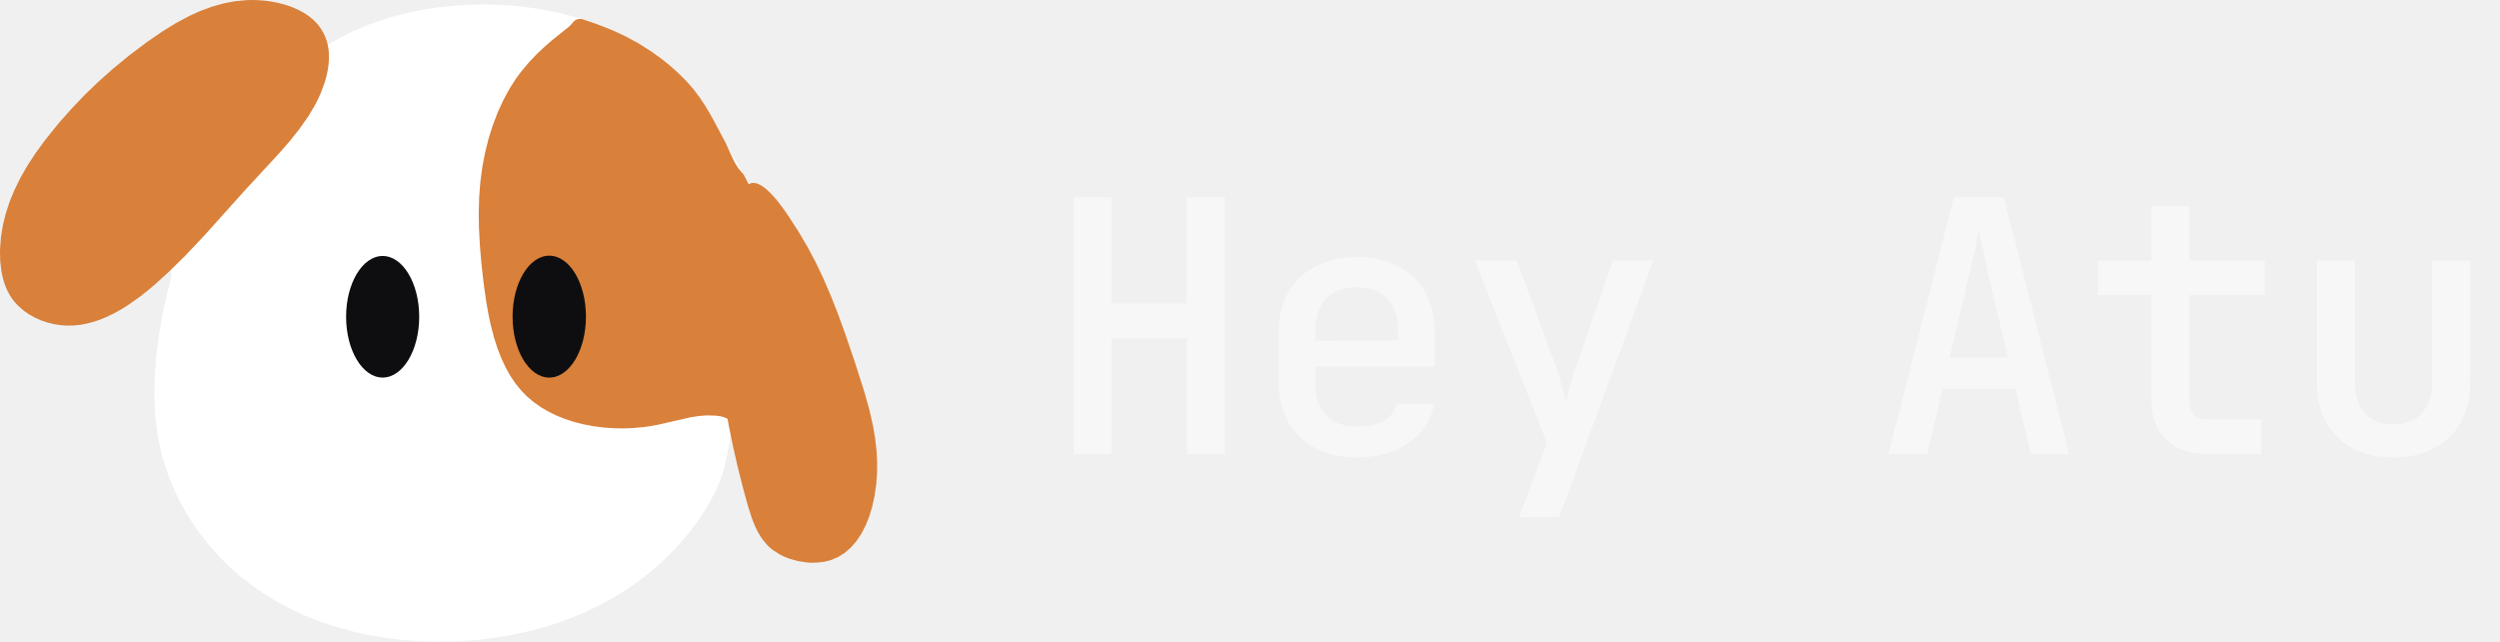
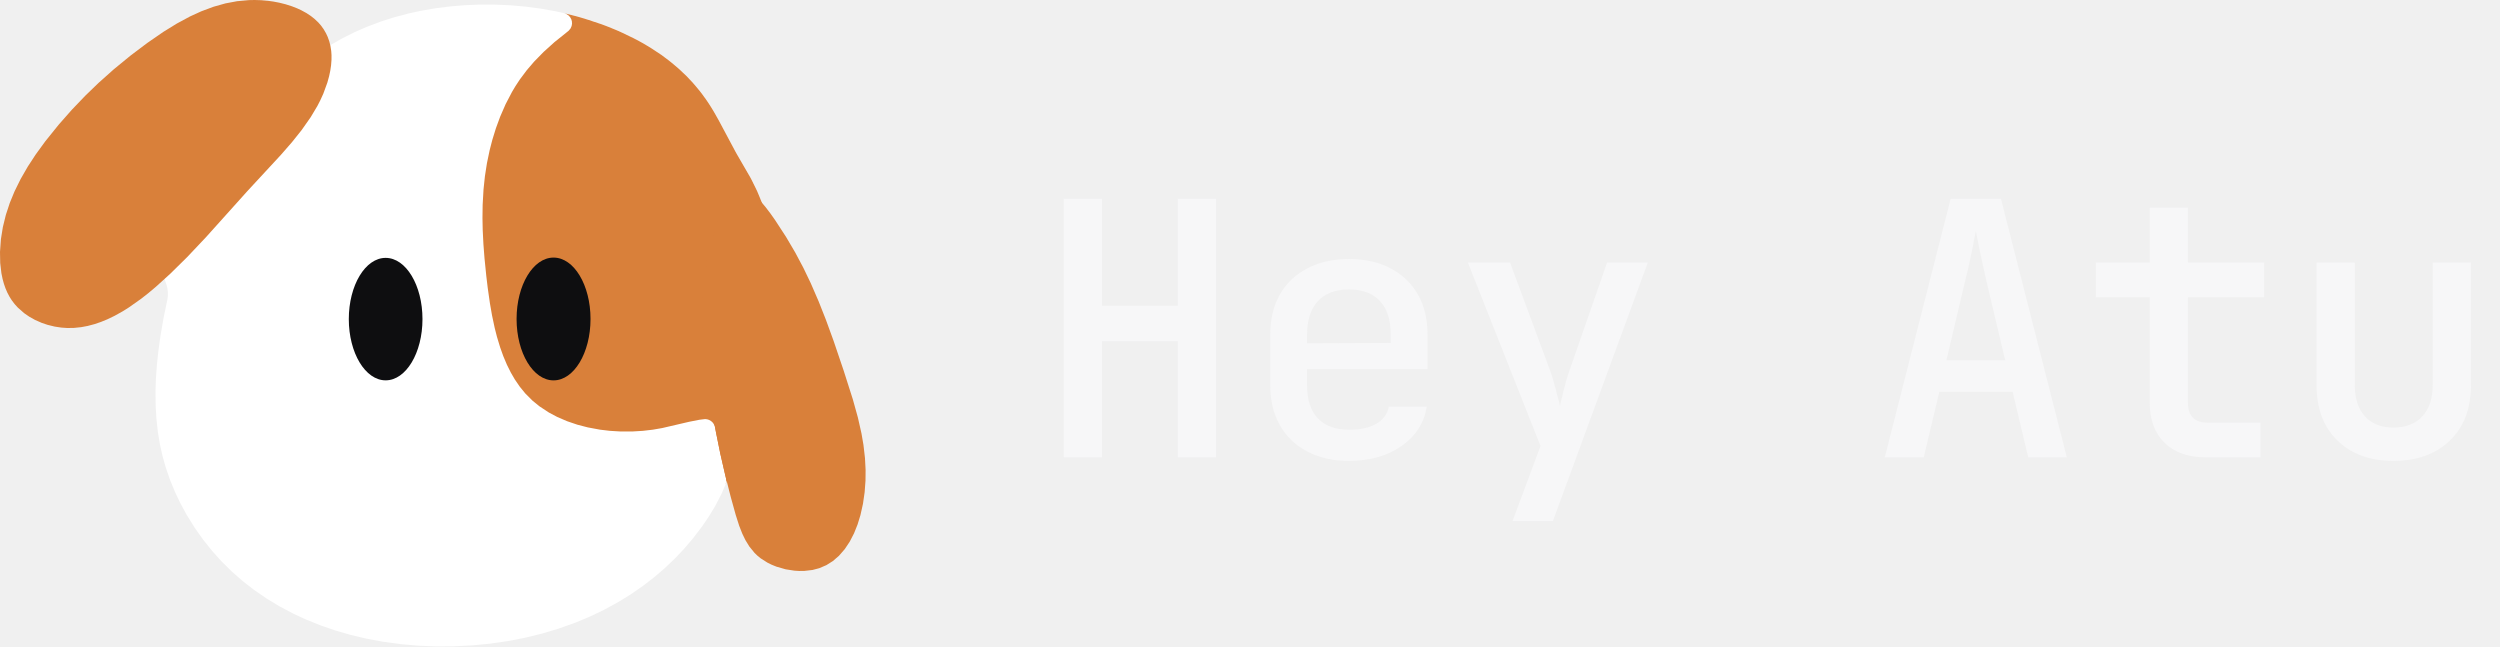
- <svg xmlns="http://www.w3.org/2000/svg" viewBox="-0.61 11.74 2463.32 632.27">
+ <svg xmlns="http://www.w3.org/2000/svg" viewBox="-0.61 11.74 2445.22 632.23">
  <defs>
    <clipPath id="lh">
-       <path d="M460.43 16.49L447.70 17.28L433.75 18.70L421.15 20.49L409.90 22.53L396.30 25.58L385.30 28.54L372.07 32.74L361.43 36.66L349.83 41.54L339.62 46.41L330.73 51.12L319.88 57.50L310.35 63.68L300.02 70.99L289.96 78.74L280.16 86.89L268.73 97.14L258.56 106.94L248.68 117.07L235.65 131.33L223.98 145.04L216.00 155.08L206.13 168.46L199.00 179.01L192.95 188.71L186.70 199.73L181.51 209.87L176.78 220.23L170.82 235.59L163.78 257.01L157.56 273.97L156.45 278.36L156.55 279.74L156.81 280.17L157.76 280.49L159.94 280.05L165.00 278.26L166.83 278.21L167.64 278.68L168.16 279.50L168.46 282.08L167.52 287.76L162.04 309.57L158.77 325.89L155.65 344.93L153.28 364.09L151.84 383.30L151.47 399.94L152.12 417.78L153.64 432.96L155.65 445.51L158.40 457.94L161.52 469.00L165.71 481.13L170.60 493.03L175.59 503.52L181.74 514.89L188.50 525.92L196.60 537.60L206.16 549.75L216.44 561.20L226.43 571.03L236.92 580.20L247.89 588.72L260.35 597.28L273.30 605.08L286.69 612.13L300.48 618.45L314.63 624.05L329.10 628.93L346.33 633.74L361.34 637.11L377.82 640.00L393.17 641.97L409.92 643.36L428.03 644.01L446.15 643.80L462.92 642.85L478.33 641.33L496.15 638.76L512.51 635.60L531.10 631.01L545.73 626.60L562.45 620.62L576.46 614.76L590.13 608.22L603.43 600.99L617.38 592.36L628.79 584.42L641.76 574.25L651.34 565.85L660.55 556.94L668.50 548.49L676.95 538.60L683.41 530.32L691.01 519.54L697.93 508.41L703.44 498.18L706.16 492.44L709.05 485.54L711.52 478.63L713.23 472.87L716.22 459.63L720.45 435.85L721.29 432.41L722.18 429.96L722.78 428.99L723.36 428.60L723.92 428.83L724.44 429.69L725.28 433.46L726.73 444.06L727.57 446.23L728.31 446.45L729.17 445.77L730.13 444.37L732.74 439.03L737.79 426.93L742.33 414.63L747.75 397.32L752.36 378.72L755.86 359.99L758.51 339.77L759.86 323.17L760.44 306.48L760.17 289.76L759.24 275.66L757.44 260.37L754.78 245.23L751.53 231.52L747.47 218.04L744.91 210.80L741.63 202.54L735.34 189.08L731.92 182.77L718.74 160.08L700.56 126.04L694.54 115.92L688.77 107.28L682.55 99.11L675.90 91.39L667.01 82.38L657.55 74.04L646.54 65.62L634.96 57.96L621.78 50.43L610.41 44.79L596.41 38.74L582.10 33.44L568.76 29.22L552.77 25.00L539.08 22.08L522.75 19.39L505.03 17.40L489.76 16.44L474.46 16.16Z" />
+       <path d="M160.81 265.31L159.29 270.98L158.91 274.91L158.96 277.87L159.94 283.70L162.24 290.18L163.09 293.53L163.58 297.45L163.58 300.91L163.19 304.35L159.24 323.37L156.25 340.90L154.28 355.14L152.80 369.21L151.85 383.08L151.49 394.60L151.64 408.65L152.39 421.36L153.81 434.24L155.89 446.78L158.40 457.96L161.55 469.09L165.73 481.19L170.52 492.85L175.59 503.53L181.74 514.89L189.79 527.89L198.18 539.73L207.04 550.79L216.28 561.03L226.31 570.92L236.98 580.25L247.74 588.61L260.44 597.34L272.99 604.90L285.55 611.57L298.17 617.46L313.25 623.54L327.75 628.51L342.41 632.74L357.36 636.29L373.79 639.37L391.69 641.81L408.42 643.27L425.44 643.97L442.29 643.92L461.41 642.97L478.35 641.33L496.15 638.76L512.52 635.60L529.74 631.38L545.47 626.68L562.17 620.73L576.53 614.73L589.92 608.33L603.53 600.93L616.23 593.12L628.86 584.37L639.67 575.98L649.33 567.68L659.65 557.85L668.56 548.43L676.86 538.72L686.39 526.25L693.16 516.24L699.23 506.14L705.11 494.72L709.08 485.46L712.27 476.24L715.63 463.15L717.43 458.58L719.12 455.59L721.14 452.81L723.12 450.62L727.81 446.21L730.84 442.33L733.18 438.00L737.80 426.92L743.55 411.05L748.43 394.85L752.38 378.63L756.03 358.90L758.09 343.59L759.62 326.99L760.38 310.31L760.28 292.55L759.26 275.87L757.47 260.58L754.84 245.52L751.60 231.77L748.74 221.94L744.89 210.74L740.64 200.22L736.53 191.43L732.03 182.96L718.81 160.21L700.56 126.04L695.39 117.28L690.93 110.38L684.89 102.05L677.71 93.40L670.58 85.84L662.53 78.29L654.60 71.66L646.27 65.43L635.16 58.08L626.16 52.81L615.27 47.11L603.40 41.64L591.96 37.00L579.76 32.65L565.09 28.17L552.98 25.05L540.54 22.36L527.79 20.13L512.85 18.16L498.87 16.93L483.29 16.24L468.08 16.24L454.04 16.83L439.98 17.99L425.27 19.85L410.25 22.46L398.76 24.98L385.29 28.54L371.98 32.77L358.13 37.99L346.32 43.15L333.96 49.35L323.36 55.38L312.38 62.32L300.22 70.84L288.11 80.23L275.60 90.88L263.27 102.32L248.63 117.12L235.60 131.38L222.50 146.86L212.08 160.24L202.54 173.66L194.44 186.25L187.91 197.50L181.55 209.78L176.87 220.02L172.07 232.07L163.84 256.84Z" />
    </clipPath>
  </defs>
-   <path fill="#FFFFFF" d="M460.43 16.49L447.70 17.28L433.75 18.70L421.15 20.49L409.90 22.53L396.30 25.58L385.30 28.54L372.07 32.74L361.43 36.66L349.83 41.54L339.62 46.41L330.73 51.12L319.88 57.50L310.35 63.68L300.02 70.99L289.96 78.74L280.16 86.89L268.73 97.14L258.56 106.94L248.68 117.07L235.65 131.33L223.98 145.04L216.00 155.08L206.13 168.46L199.00 179.01L192.95 188.71L186.70 199.73L181.51 209.87L176.78 220.23L170.82 235.59L163.78 257.01L157.56 273.97L156.45 278.36L156.55 279.74L156.81 280.17L157.76 280.49L159.94 280.05L165.00 278.26L166.83 278.21L167.64 278.68L168.16 279.50L168.46 282.08L167.52 287.76L162.04 309.57L158.77 325.89L155.65 344.93L153.28 364.09L151.84 383.30L151.47 399.94L152.12 417.78L153.64 432.96L155.65 445.51L158.40 457.94L161.52 469.00L165.71 481.13L170.60 493.03L175.59 503.52L181.74 514.89L188.50 525.92L196.60 537.60L206.16 549.75L216.44 561.20L226.43 571.03L236.92 580.20L247.89 588.72L260.35 597.28L273.30 605.08L286.69 612.13L300.48 618.45L314.63 624.05L329.10 628.93L346.33 633.74L361.34 637.11L377.82 640.00L393.17 641.97L409.92 643.36L428.03 644.01L446.15 643.80L462.92 642.85L478.33 641.33L496.15 638.76L512.51 635.60L531.10 631.01L545.73 626.60L562.45 620.62L576.46 614.76L590.13 608.22L603.43 600.99L617.38 592.36L628.79 584.42L641.76 574.25L651.34 565.85L660.55 556.94L668.50 548.49L676.95 538.60L683.41 530.32L691.01 519.54L697.93 508.41L703.44 498.18L706.16 492.44L709.05 485.54L711.52 478.63L713.23 472.87L716.22 459.63L720.45 435.85L721.29 432.41L722.18 429.96L722.78 428.99L723.36 428.60L723.92 428.83L724.44 429.69L725.28 433.46L726.73 444.06L727.57 446.23L728.31 446.45L729.17 445.77L730.13 444.37L732.74 439.03L737.79 426.93L742.33 414.63L747.75 397.32L752.36 378.72L755.86 359.99L758.51 339.77L759.86 323.17L760.44 306.48L760.17 289.76L759.24 275.66L757.44 260.37L754.78 245.23L751.53 231.52L747.47 218.04L744.91 210.80L741.63 202.54L735.34 189.08L731.92 182.77L718.74 160.08L700.56 126.04L694.54 115.92L688.77 107.28L682.55 99.11L675.90 91.39L667.01 82.38L657.55 74.04L646.54 65.62L634.96 57.96L621.78 50.43L610.41 44.79L596.41 38.74L582.10 33.44L568.76 29.22L552.77 25.00L539.08 22.08L522.75 19.39L505.03 17.40L489.76 16.44L474.46 16.16Z" />
-   <path fill="#D9803A" clip-path="url(#lh)" d="M471.29 221.12L471.52 236.61L472.51 254.81L474.00 271.94L476.09 290.63L478.56 308.27L480.93 321.71L483.21 332.31L486.60 345.17L489.81 355.11L493.60 364.85L497.98 374.17L502.84 382.71L507.78 389.95L513.16 396.54L518.45 401.98L525.03 407.63L532.12 412.68L539.84 417.23L547.88 421.16L556.35 424.56L565.31 427.47L574.32 429.77L584.96 431.79L594.46 433.00L604.05 433.68L613.66 433.85L623.23 433.52L633.66 432.57L640.64 431.58L648.12 430.20L679.82 422.95L688.39 421.62L695.70 421.04L704.66 421.25L709.51 421.89L712.94 422.73L716.55 424.37L719.24 426.69L720.95 427.80L723.58 428.83L726.57 430.51L728.46 431.05L730.86 431.14L733.19 430.59L735.30 429.44L737.03 427.78L738.17 425.92L739.18 423.34L744.39 408.47L748.40 394.97L751.23 383.76L753.87 371.33L756.26 357.44L757.79 346.17L759.12 333.43L759.86 323.18L760.38 310.41L760.38 296.17L759.91 284.61L758.88 271.88L757.44 260.35L755.58 249.25L753.42 239.06L750.57 228.04L746.74 215.89L742.67 205.05L738.07 194.59L732.41 183.68L727.26 177.67L723.87 172.28L721.05 166.58L714.78 152.71L704.47 133.13L697.33 120.47L693.17 113.78L688.76 107.26L683.38 100.13L678.90 94.88L673.00 88.61L667.02 82.77L660.41 76.87L652.47 70.42L641.56 62.51L628.67 54.39L615.13 47.06L603.65 41.75L588.18 35.59L573.25 30.59L571.48 30.33L569.02 30.57L566.93 31.35L565.25 32.48L562.37 35.94L560.19 38.09L543.72 51.25L534.68 59.15L528.03 65.52L520.84 73.10L513.40 81.96L507.94 89.33L502.07 98.42L495.70 110.02L490.06 122.28L484.83 136.03L480.90 148.64L477.69 161.38L474.98 175.37L472.93 190.57L471.73 205.77Z" />
-   <path fill="#D9803A" d="M740.06 192.17L737.75 193.03L735.24 194.77L732.88 197.20L730.36 200.61L727.74 205.05L724.79 210.99L719.48 223.74L714.85 237.48L712.70 245.09L710.50 254.22L707.75 269.08L705.91 284.43L704.92 299.93L704.66 315.08L705.08 332.00L706.11 348.45L708.03 368.19L710.40 386.76L713.71 408.37L717.70 430.76L721.90 451.40L726.73 472.55L732.12 493.79L737.02 511.46L740.41 522.06L743.42 529.73L746.49 536.04L750.40 542.40L755.44 548.56L758.12 551.16L761.49 553.90L768.05 558.07L772.12 560.08L776.91 562.01L785.82 564.57L794.39 565.91L798.96 566.20L804.02 566.16L812.15 565.21L818.72 563.48L825.67 560.49L831.98 556.52L838.01 551.31L843.66 544.80L848.55 537.44L852.72 529.34L856.19 520.67L858.99 511.55L861.46 500.44L863.09 489.14L863.92 477.87L864.02 467.33L863.42 455.85L861.93 442.93L860.01 431.77L856.45 416.00L851.52 398.29L842.58 370.26L832.71 341.13L825.19 320.49L818.16 302.69L810.39 284.76L803.17 269.72L795.12 254.58L786.27 239.56L775.78 223.43L771.09 216.75L766.18 210.30L762.16 205.53L758.39 201.52L754.93 198.31L751.84 195.87L748.40 193.74L745.40 192.49L742.50 191.96Z" />
+   <path fill="#FFFFFF" d="M160.81 265.31L159.29 270.98L158.91 274.91L158.96 277.87L159.94 283.70L162.24 290.18L163.09 293.53L163.58 297.45L163.58 300.91L163.19 304.35L159.24 323.37L156.25 340.90L154.28 355.14L152.80 369.21L151.85 383.08L151.49 394.60L151.64 408.65L152.39 421.36L153.81 434.24L155.89 446.78L158.40 457.96L161.55 469.09L165.73 481.19L170.52 492.85L175.59 503.53L181.74 514.89L189.79 527.89L198.18 539.73L207.04 550.79L216.28 561.03L226.31 570.92L236.98 580.25L247.74 588.61L260.44 597.34L272.99 604.90L285.55 611.57L298.17 617.46L313.25 623.54L327.75 628.51L342.41 632.74L357.36 636.29L373.79 639.37L391.69 641.81L408.42 643.27L425.44 643.97L442.29 643.92L461.41 642.97L478.35 641.33L496.15 638.76L512.52 635.60L529.74 631.38L545.47 626.68L562.17 620.73L576.53 614.73L589.92 608.33L603.53 600.93L616.23 593.12L628.86 584.37L639.67 575.98L649.33 567.68L659.65 557.85L668.56 548.43L676.86 538.72L686.39 526.25L693.16 516.24L699.23 506.14L705.11 494.72L709.08 485.46L712.27 476.24L715.63 463.15L717.43 458.58L719.12 455.59L721.14 452.81L723.12 450.62L727.81 446.21L730.84 442.33L733.18 438.00L737.80 426.92L743.55 411.05L748.43 394.85L752.38 378.63L756.03 358.90L758.09 343.59L759.62 326.99L760.38 310.31L760.28 292.55L759.26 275.87L757.47 260.58L754.84 245.52L751.60 231.77L748.74 221.94L744.89 210.74L740.64 200.22L736.53 191.43L732.03 182.96L718.81 160.21L700.56 126.04L695.39 117.28L690.93 110.38L684.89 102.05L677.71 93.40L670.58 85.84L662.53 78.29L654.60 71.66L646.27 65.43L635.16 58.08L626.16 52.81L615.27 47.11L603.40 41.64L591.96 37.00L579.76 32.65L565.09 28.17L552.98 25.05L540.54 22.36L527.79 20.13L512.85 18.16L498.87 16.93L483.29 16.24L468.08 16.24L454.04 16.83L439.98 17.99L425.27 19.85L410.25 22.46L398.76 24.98L385.29 28.54L371.98 32.77L358.13 37.99L346.32 43.15L333.96 49.35L323.36 55.38L312.38 62.32L300.22 70.84L288.11 80.23L275.60 90.88L263.27 102.32L248.63 117.12L235.60 131.38L222.50 146.86L212.08 160.24L202.54 173.66L194.44 186.25L187.91 197.50L181.55 209.78L176.87 220.02L172.07 232.07L163.84 256.84Z" />
+   <path fill="#D9803A" clip-path="url(#lh)" d="M471.29 225.05L471.52 236.71L472.23 250.71L473.26 264.11L475.00 281.41L476.43 293.36L478.54 308.15L480.65 320.26L483.23 332.41L485.42 341.03L488.58 351.49L491.66 360.10L495.20 368.48L499.05 376.19L502.94 382.88L507.78 389.95L513.11 396.49L520.26 403.65L526.94 409.09L536.17 415.18L544.33 419.52L554.00 423.69L564.09 427.12L574.31 429.77L586.19 431.98L595.92 433.14L606.58 433.78L617.86 433.77L628.29 433.13L637.95 432.00L647.09 430.41L673.53 424.26L683.42 422.32L689.00 421.63L690.97 421.84L692.86 422.43L694.87 423.58L696.34 424.90L697.52 426.49L698.56 428.91L703.89 455.36L709.53 479.82L709.70 482.83L709.09 485.43L712.27 476.24L715.63 463.15L717.65 458.14L719.39 455.18L721.46 452.43L727.14 446.93L729.71 443.94L732.33 439.78L734.75 434.39L739.14 423.44L743.55 411.05L747.40 398.56L750.35 387.42L753.14 374.99L755.63 361.40L757.61 347.63L759.21 332.36L760.12 318.26L760.45 305.42L760.28 292.55L759.48 278.43L758.44 267.91L756.86 256.55L754.84 245.52L752.80 236.48L750.15 226.59L747.13 217.03L743.62 207.44L739.72 198.15L733.80 186.17L719.88 162.14L705.06 134.22L697.44 120.66L693.13 113.70L688.16 106.42L682.66 99.24L676.06 91.57L670.58 85.84L664.21 79.79L657.83 74.27L651.61 69.35L646.27 65.43L638.16 59.97L629.46 54.68L621.50 50.28L605.73 42.66L596.41 38.74L588.22 35.61L571.17 29.93L561.61 27.22L551.10 24.61L553.26 25.37L555.43 26.80L556.98 28.48L558.23 30.77L558.75 32.66L558.88 34.94L558.49 37.19L557.43 39.58L555.55 41.83L541.73 52.93L531.09 62.52L521.83 72.00L514.80 80.19L507.89 89.40L503.55 96.00L500.15 101.70L493.93 113.63L488.58 125.90L484.43 137.20L480.92 148.56L478.31 158.66L475.65 171.43L473.68 184.12L472.32 197.01L471.46 212.11Z" />
+   <path fill="#D9803A" d="M722.06 196.17L719.75 197.03L717.24 198.77L714.88 201.20L712.36 204.61L709.74 209.05L706.79 214.99L701.48 227.74L696.85 241.48L694.70 249.09L692.50 258.22L689.75 273.08L687.91 288.43L686.92 303.93L686.66 319.08L687.08 336.00L688.11 352.45L690.03 372.19L692.40 390.76L695.71 412.37L699.70 434.76L703.90 455.40L708.73 476.55L714.12 497.79L719.02 515.46L722.41 526.06L725.42 533.73L728.49 540.04L732.40 546.40L737.44 552.56L740.12 555.16L743.49 557.90L750.05 562.07L754.12 564.08L758.91 566.01L767.82 568.57L776.39 569.91L780.96 570.20L786.02 570.16L794.15 569.21L800.72 567.48L807.67 564.49L813.98 560.52L820.01 555.31L825.66 548.80L830.55 541.44L834.72 533.34L838.19 524.67L840.99 515.55L843.46 504.44L845.09 493.14L845.92 481.87L846.02 471.33L845.42 459.85L843.93 446.93L842.01 435.77L838.45 420.00L833.52 402.29L824.58 374.26L814.71 345.13L807.19 324.49L800.16 306.69L792.39 288.76L785.17 273.72L777.12 258.58L768.27 243.56L757.78 227.43L753.09 220.75L748.18 214.30L744.16 209.53L740.39 205.52L736.93 202.31L733.84 199.87L730.40 197.74L727.40 196.49L724.50 195.96Z" />
  <path fill="#D9803A" d="M254.75 11.94L248.47 11.74L242.87 11.85L231.27 12.92L219.94 15.05L208.29 18.32L196.36 22.76L185.27 27.82L172.31 34.80L159.19 42.90L143.43 53.77L127.25 65.96L110.73 79.49L95.77 92.83L82.68 105.48L69.66 119.09L56.76 133.73L43.67 149.98L34.26 162.91L26.54 174.74L19.51 186.96L13.57 199.02L8.93 210.32L5.10 221.95L2.17 233.91L0.30 245.61L-0.61 258.24L-0.40 269.01L0.76 278.95L1.87 284.38L3.14 289.07L4.71 293.60L6.58 297.96L8.78 302.11L10.97 305.55L13.79 309.25L16.93 312.70L23.10 318.10L27.97 321.46L33.67 324.66L40.25 327.55L45.93 329.47L52.92 331.18L59.41 332.16L65.31 332.56L71.76 332.46L78.74 331.74L85.08 330.56L91.93 328.74L98.14 326.62L104.28 324.10L111.44 320.66L119.03 316.44L125.42 312.45L137.39 304.00L144.46 298.45L151.86 292.24L166.03 279.38L182.34 263.32L200.87 243.72L241.41 198.59L274.07 163.29L284.90 150.88L294.33 139.08L303.26 126.38L309.84 115.34L312.62 109.95L315.62 103.36L319.54 92.64L321.30 86.26L322.42 80.96L323.21 75.63L323.62 70.32L323.64 65.64L323.36 61.60L322.56 56.51L321.43 52.12L319.91 47.87L318.26 44.30L316.01 40.42L313.38 36.75L310.77 33.76L307.01 30.20L303.33 27.31L298.84 24.37L294.03 21.75L290.10 19.93L284.84 17.87L278.77 15.93L272.54 14.37L266.84 13.28L261.75 12.56Z" />
  <path fill="#0E0E10" d="M412.61 323.86A36.03 59.89 0.00 1 1 340.55 323.86A36.03 59.89 0.00 1 1 412.61 323.86Z" />
  <path fill="#0E0E10" d="M576.97 323.73A36.16 60.05 0.00 1 1 504.65 323.73A36.16 60.05 0.00 1 1 576.97 323.73Z" />
-   <path fill="#F7F7F8" d="M1057.858 459.029V206.121H1095.275V310.749H1169.415V206.121H1206.832V459.029H1169.415V345.394H1095.275V459.029ZM1336.75 462.494Q1313.538 462.494 1296.042 453.313Q1278.547 444.132 1269.192 427.502Q1259.838 410.873 1259.838 388.7V338.811Q1259.838 316.292 1269.192 299.836Q1278.547 283.379 1296.042 274.199Q1313.538 265.018 1336.75 265.018Q1360.309 265.018 1377.631 274.199Q1394.954 283.379 1404.308 299.836Q1413.662 316.292 1413.662 338.811V372.763H1295.869V388.7Q1295.869 409.833 1306.436 420.92Q1317.002 432.006 1337.097 432.006Q1353.38 432.006 1363.427 426.29Q1373.474 420.573 1375.899 409.487H1412.969Q1408.812 433.738 1388.025 448.116Q1367.238 462.494 1336.75 462.494ZM1377.631 350.244V338.465Q1377.631 317.678 1367.238 306.245Q1356.844 294.812 1336.75 294.812Q1317.002 294.812 1306.436 306.245Q1295.869 317.678 1295.869 338.811V347.473L1380.403 347.126ZM1496.81 521.39 1524.179 447.943 1453.157 268.482H1494.385L1534.226 375.881Q1536.651 382.81 1539.076 392.511Q1541.502 402.212 1543.234 408.448Q1544.62 402.212 1547.045 392.511Q1549.47 382.81 1551.895 375.881L1589.312 268.482H1629.153L1536.305 521.39ZM1860.928 459.029 1925.367 206.121H1974.563L2039.003 459.029H2001.24L1985.996 394.936H1914.281L1899.037 459.029ZM1921.21 364.102H1978.721L1961.398 291.001Q1956.894 271.6 1953.95 257.223Q1951.005 242.845 1949.965 237.648Q1948.926 242.845 1946.154 257.223Q1943.383 271.6 1938.533 290.655ZM2175.157 459.029Q2149.174 459.029 2134.623 444.825Q2120.072 430.62 2120.072 405.33V302.434H2067.412V268.482H2120.072V214.782H2157.489V268.482H2231.975V302.434H2157.489V405.33Q2157.489 425.077 2176.543 425.077H2228.511V459.029ZM2358.429 462.494Q2324.131 462.494 2303.69 442.573Q2283.25 422.652 2283.25 388.354V268.482H2320.666V388.354Q2320.666 408.101 2330.713 419.014Q2340.76 429.927 2358.429 429.927Q2376.444 429.927 2386.665 419.014Q2396.885 408.101 2396.885 388.354V268.482H2434.302V388.354Q2434.302 422.652 2413.688 442.573Q2393.074 462.494 2358.429 462.494Z" />
+   <path fill="#F7F7F8" d="M1039.846 459.064V206.172H1077.26V310.793H1151.396V206.172H1188.81V459.064H1151.396V345.435H1077.26V459.064ZM1318.72 462.528Q1295.51 462.528 1278.015 453.348Q1260.52 444.167 1251.167 427.539Q1241.813 410.91 1241.813 388.739V338.853Q1241.813 316.336 1251.167 299.88Q1260.52 283.425 1278.015 274.245Q1295.51 265.064 1318.72 265.064Q1342.277 265.064 1359.599 274.245Q1376.92 283.425 1386.274 299.88Q1395.627 316.336 1395.627 338.853V372.803H1277.842V388.739Q1277.842 409.871 1288.408 420.957Q1298.974 432.042 1319.067 432.042Q1335.349 432.042 1345.395 426.326Q1355.441 420.61 1357.866 409.524H1394.934Q1390.777 433.774 1369.991 448.151Q1349.206 462.528 1318.72 462.528ZM1359.599 350.285V338.507Q1359.599 317.721 1349.206 306.289Q1338.813 294.857 1318.72 294.857Q1298.974 294.857 1288.408 306.289Q1277.842 317.721 1277.842 338.853V347.514L1362.37 347.168ZM1478.77 521.421 1506.137 447.978 1435.12 268.529H1476.345L1516.184 375.921Q1518.609 382.85 1521.034 392.55Q1523.459 402.25 1525.191 408.485Q1526.577 402.25 1529.002 392.55Q1531.427 382.85 1533.852 375.921L1571.266 268.529H1611.105L1518.262 521.421ZM1842.865 459.064 1907.3 206.172H1956.493L2020.929 459.064H1983.168L1967.925 394.975H1896.215L1880.972 459.064ZM1903.143 364.143H1960.65L1943.329 291.046Q1938.825 271.646 1935.881 257.27Q1932.936 242.893 1931.897 237.697Q1930.857 242.893 1928.086 257.27Q1925.315 271.646 1920.465 290.7ZM2157.074 459.064Q2131.092 459.064 2116.542 444.86Q2101.993 430.657 2101.993 405.367V302.478H2049.336V268.529H2101.993V214.832H2139.407V268.529H2213.889V302.478H2139.407V405.367Q2139.407 425.114 2158.46 425.114H2210.424V459.064ZM2340.335 462.528Q2306.038 462.528 2285.599 442.608Q2265.16 422.689 2265.16 388.392V268.529H2302.574V388.392Q2302.574 408.139 2312.62 419.051Q2322.667 429.964 2340.335 429.964Q2358.349 429.964 2368.568 419.051Q2378.788 408.139 2378.788 388.392V268.529H2416.202V388.392Q2416.202 422.689 2395.59 442.608Q2374.977 462.528 2340.335 462.528Z" />
</svg>
